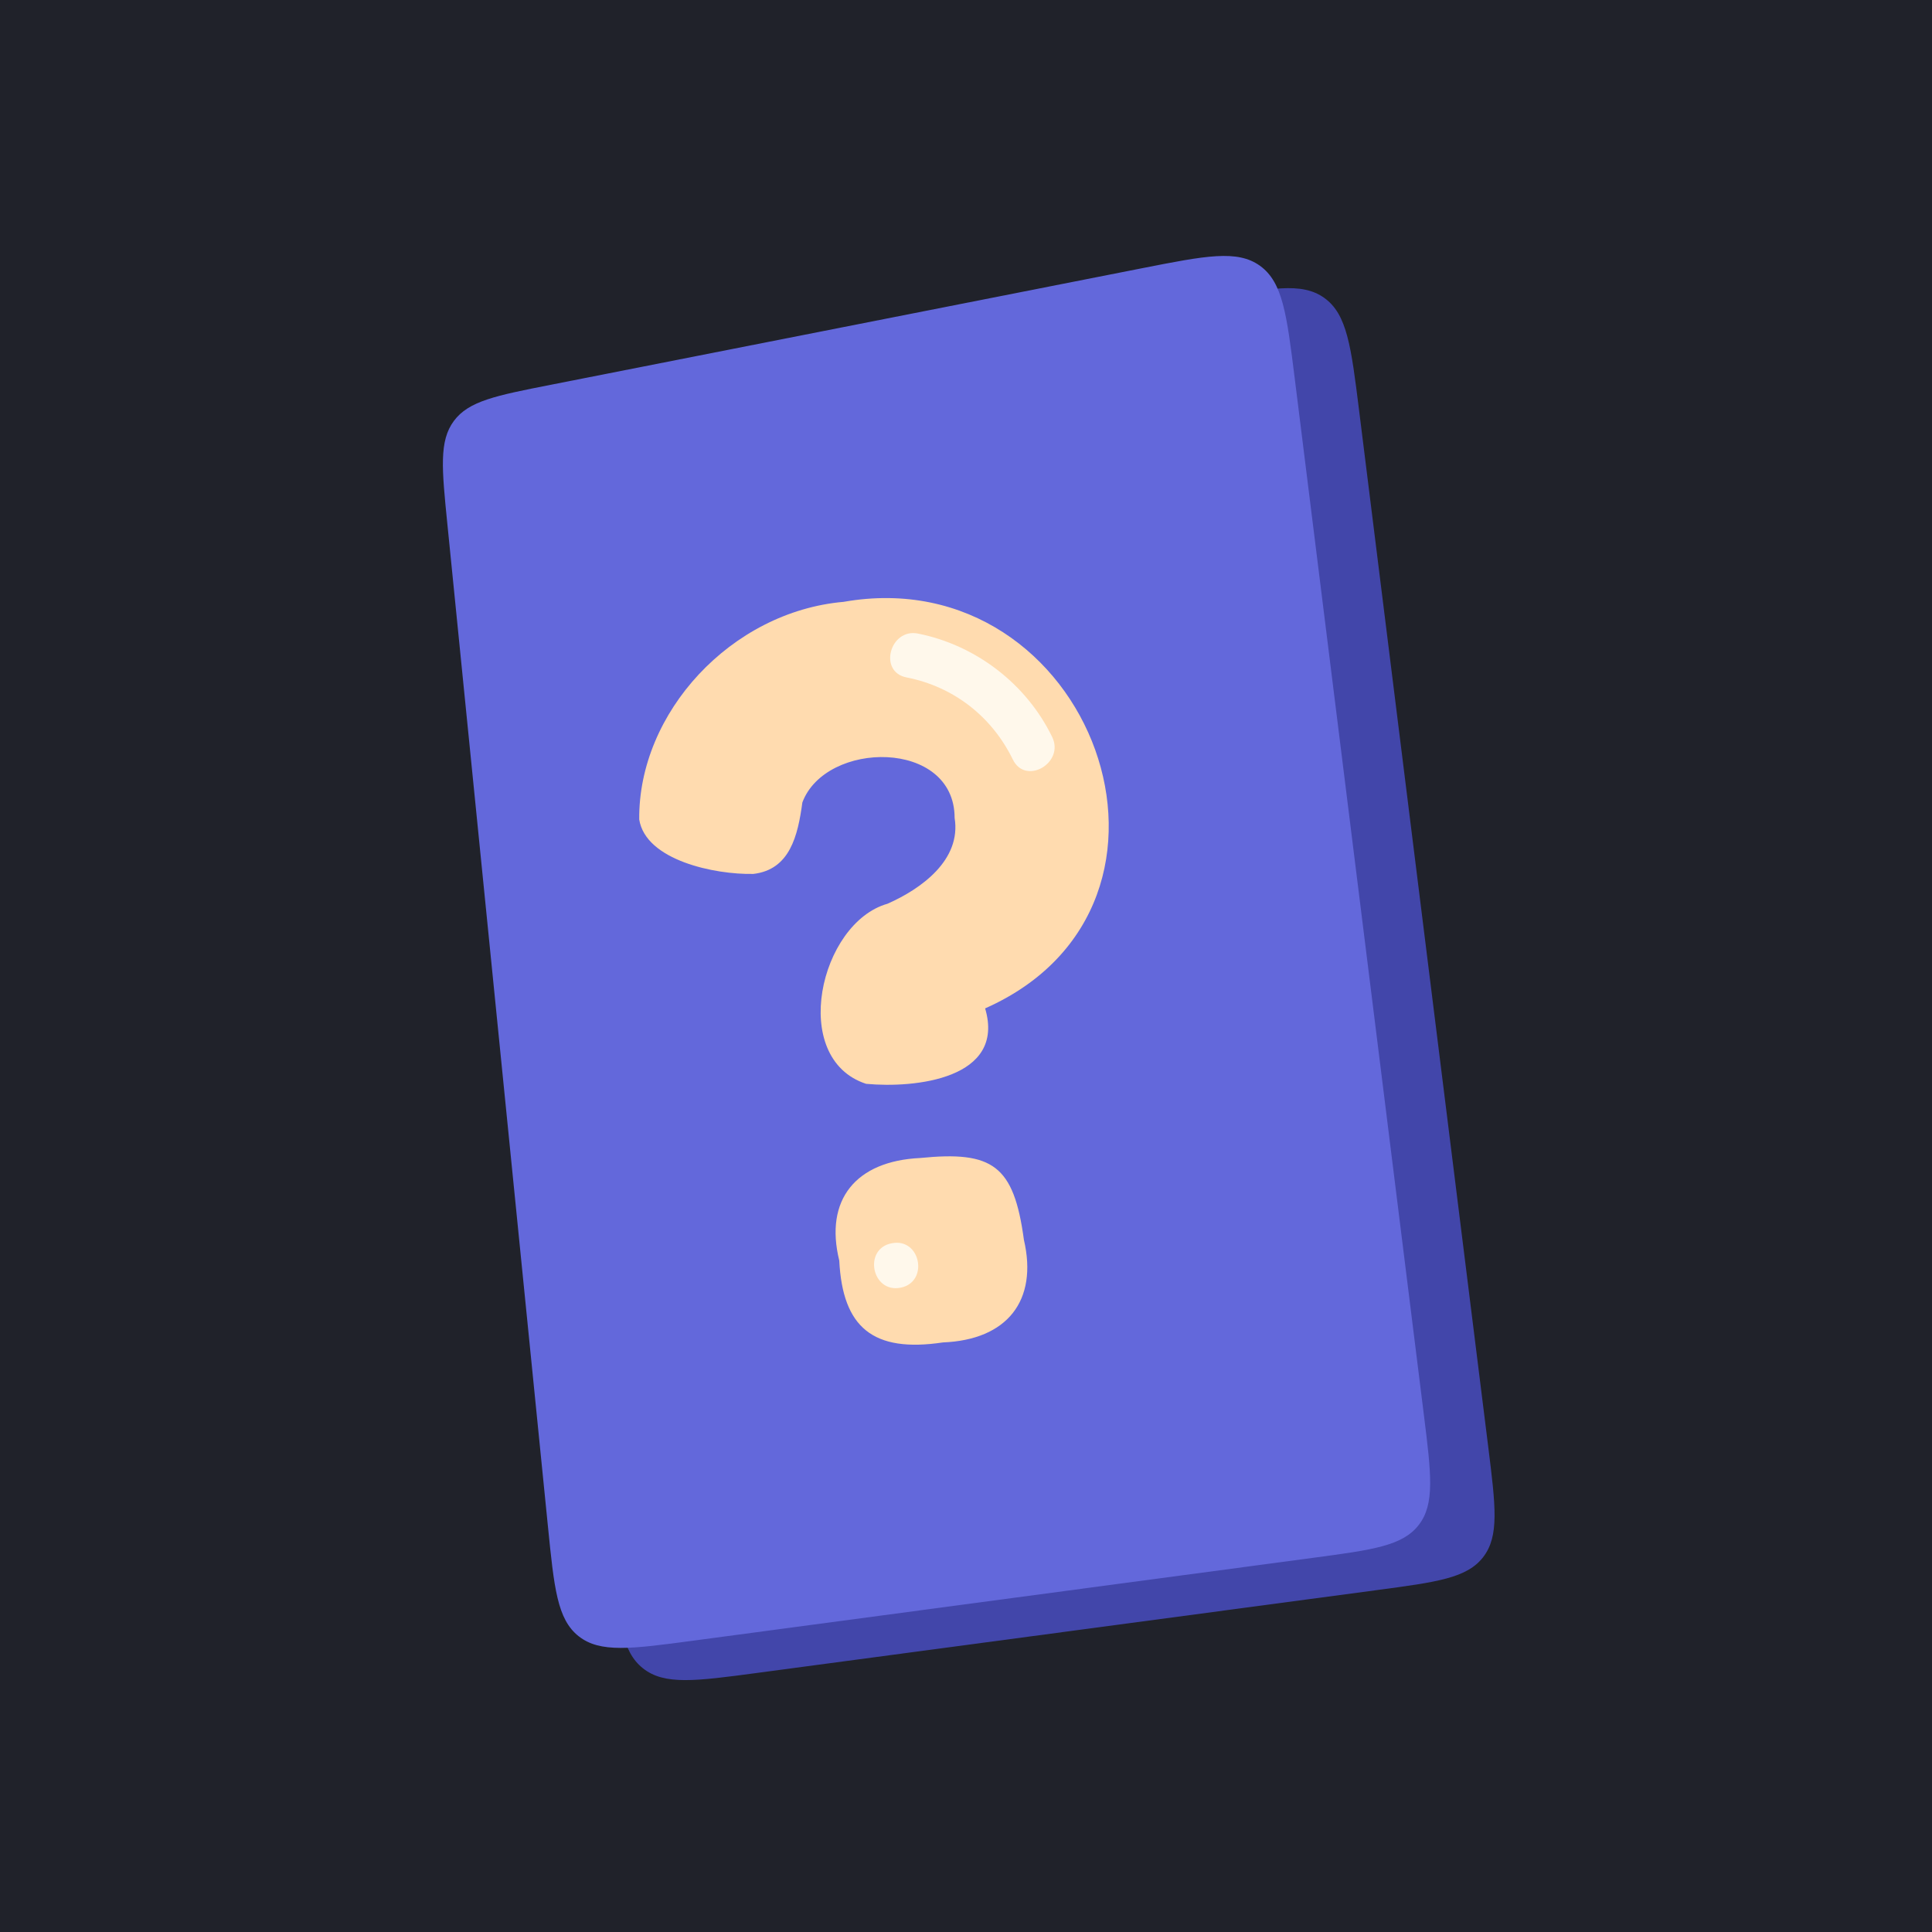
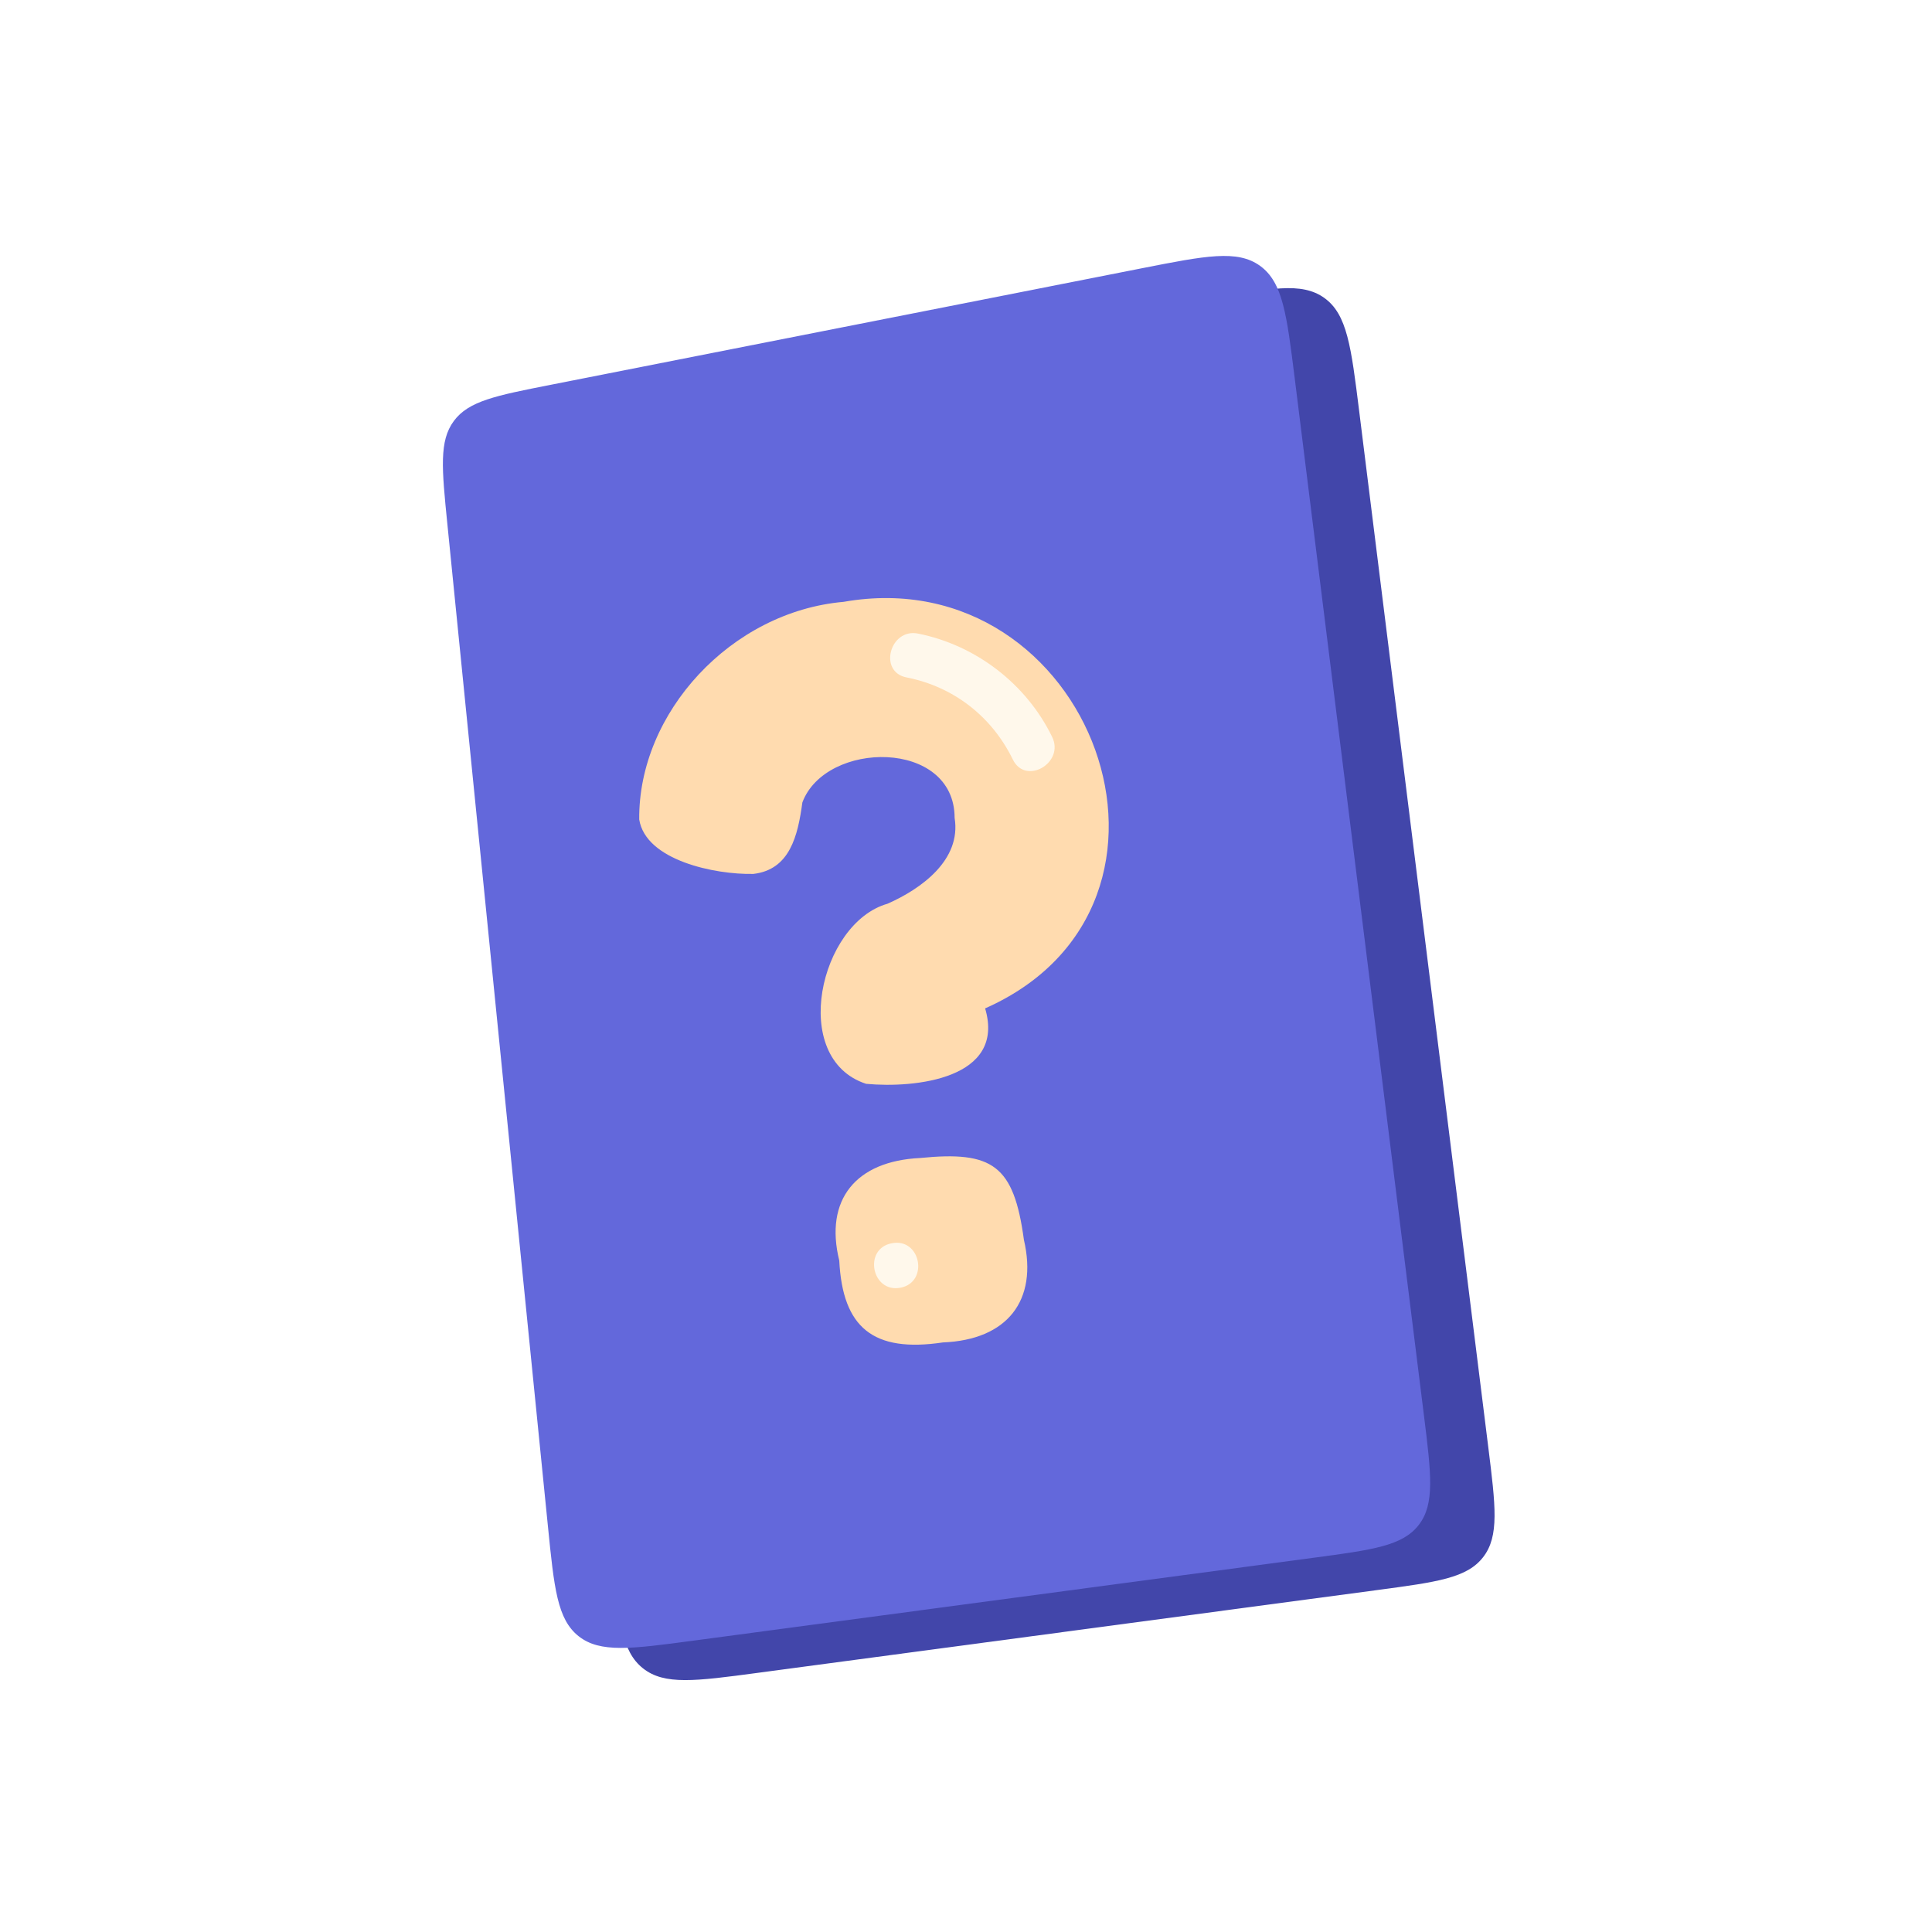
<svg xmlns="http://www.w3.org/2000/svg" width="80" height="80" viewBox="0 0 80 80" fill="none">
  <g id="Progress illustrations">
    <g id="Frame 1611">
      <g id="Dark mode">
-         <rect width="4008" height="1424" transform="translate(-224 -992)" fill="#20222A" />
        <g id="Illustrations/ Assessments">
-           <rect x="-167.5" y="-55.5" width="2783" height="191" rx="4.5" stroke="#9747FF" stroke-dasharray="10 5" />
          <g id="Type=Lesson quiz, Device=Desktop">
            <g id="lesson quiz">
              <g id="Group">
                <path id="Vector" d="M25.462 17.267C23.203 17.713 22.073 17.935 21.459 18.763C20.845 19.591 20.96 20.737 21.19 23.029L25.353 64.52C25.611 67.096 25.74 68.384 26.627 69.084C27.513 69.785 28.796 69.614 31.362 69.271L57.04 65.839C59.511 65.509 60.746 65.344 61.416 64.475C62.086 63.607 61.931 62.37 61.623 59.897L56.279 17.009C55.948 14.35 55.782 13.02 54.843 12.341C53.903 11.662 52.589 11.921 49.959 12.439L25.462 17.267Z" fill="#4246AA" />
                <path id="Vector_2" d="M22.797 15.935C20.537 16.38 19.407 16.603 18.793 17.431C18.179 18.259 18.294 19.404 18.524 21.696L22.687 63.187C22.945 65.763 23.074 67.051 23.96 67.752C24.847 68.452 26.13 68.281 28.696 67.938L54.374 64.506C56.844 64.176 58.08 64.011 58.749 63.143C59.419 62.274 59.265 61.038 58.957 58.565L53.613 15.676C53.282 13.017 53.116 11.688 52.176 11.008C51.237 10.329 49.922 10.588 47.293 11.106L22.797 15.935Z" fill="#6368DB" />
                <path id="Vector_3" d="M34.933 24.921C45.188 23.116 50.502 37.452 40.792 41.755C41.656 44.675 37.886 45.069 35.864 44.879C32.661 43.833 33.941 38.214 36.75 37.422C38.144 36.806 39.812 35.61 39.529 33.87C39.527 30.591 34.186 30.651 33.224 33.229C33.037 34.612 32.705 36.01 31.198 36.187C29.6 36.222 26.737 35.625 26.469 33.933C26.426 29.515 30.272 25.328 34.933 24.921ZM38.104 47.95C41.105 47.65 41.979 48.248 42.398 51.339C42.984 53.855 41.707 55.481 39.045 55.587C36.157 56.019 34.892 54.978 34.752 52.198C34.131 49.675 35.439 48.076 38.104 47.95Z" fill="#FFDBAF" />
                <path id="Vector_4" d="M37.54 28.051C39.481 28.432 41.068 29.664 41.939 31.449C42.467 32.537 44.097 31.586 43.565 30.51C42.5 28.32 40.408 26.713 38.013 26.235C36.853 26 36.353 27.821 37.54 28.051Z" fill="#FFF8EB" />
                <path id="Vector_5" d="M37.289 53.321C38.473 53.091 38.127 51.247 36.931 51.48C35.733 51.7 36.093 53.554 37.289 53.321Z" fill="#FFF8EB" />
              </g>
            </g>
          </g>
        </g>
      </g>
    </g>
  </g>
</svg>
